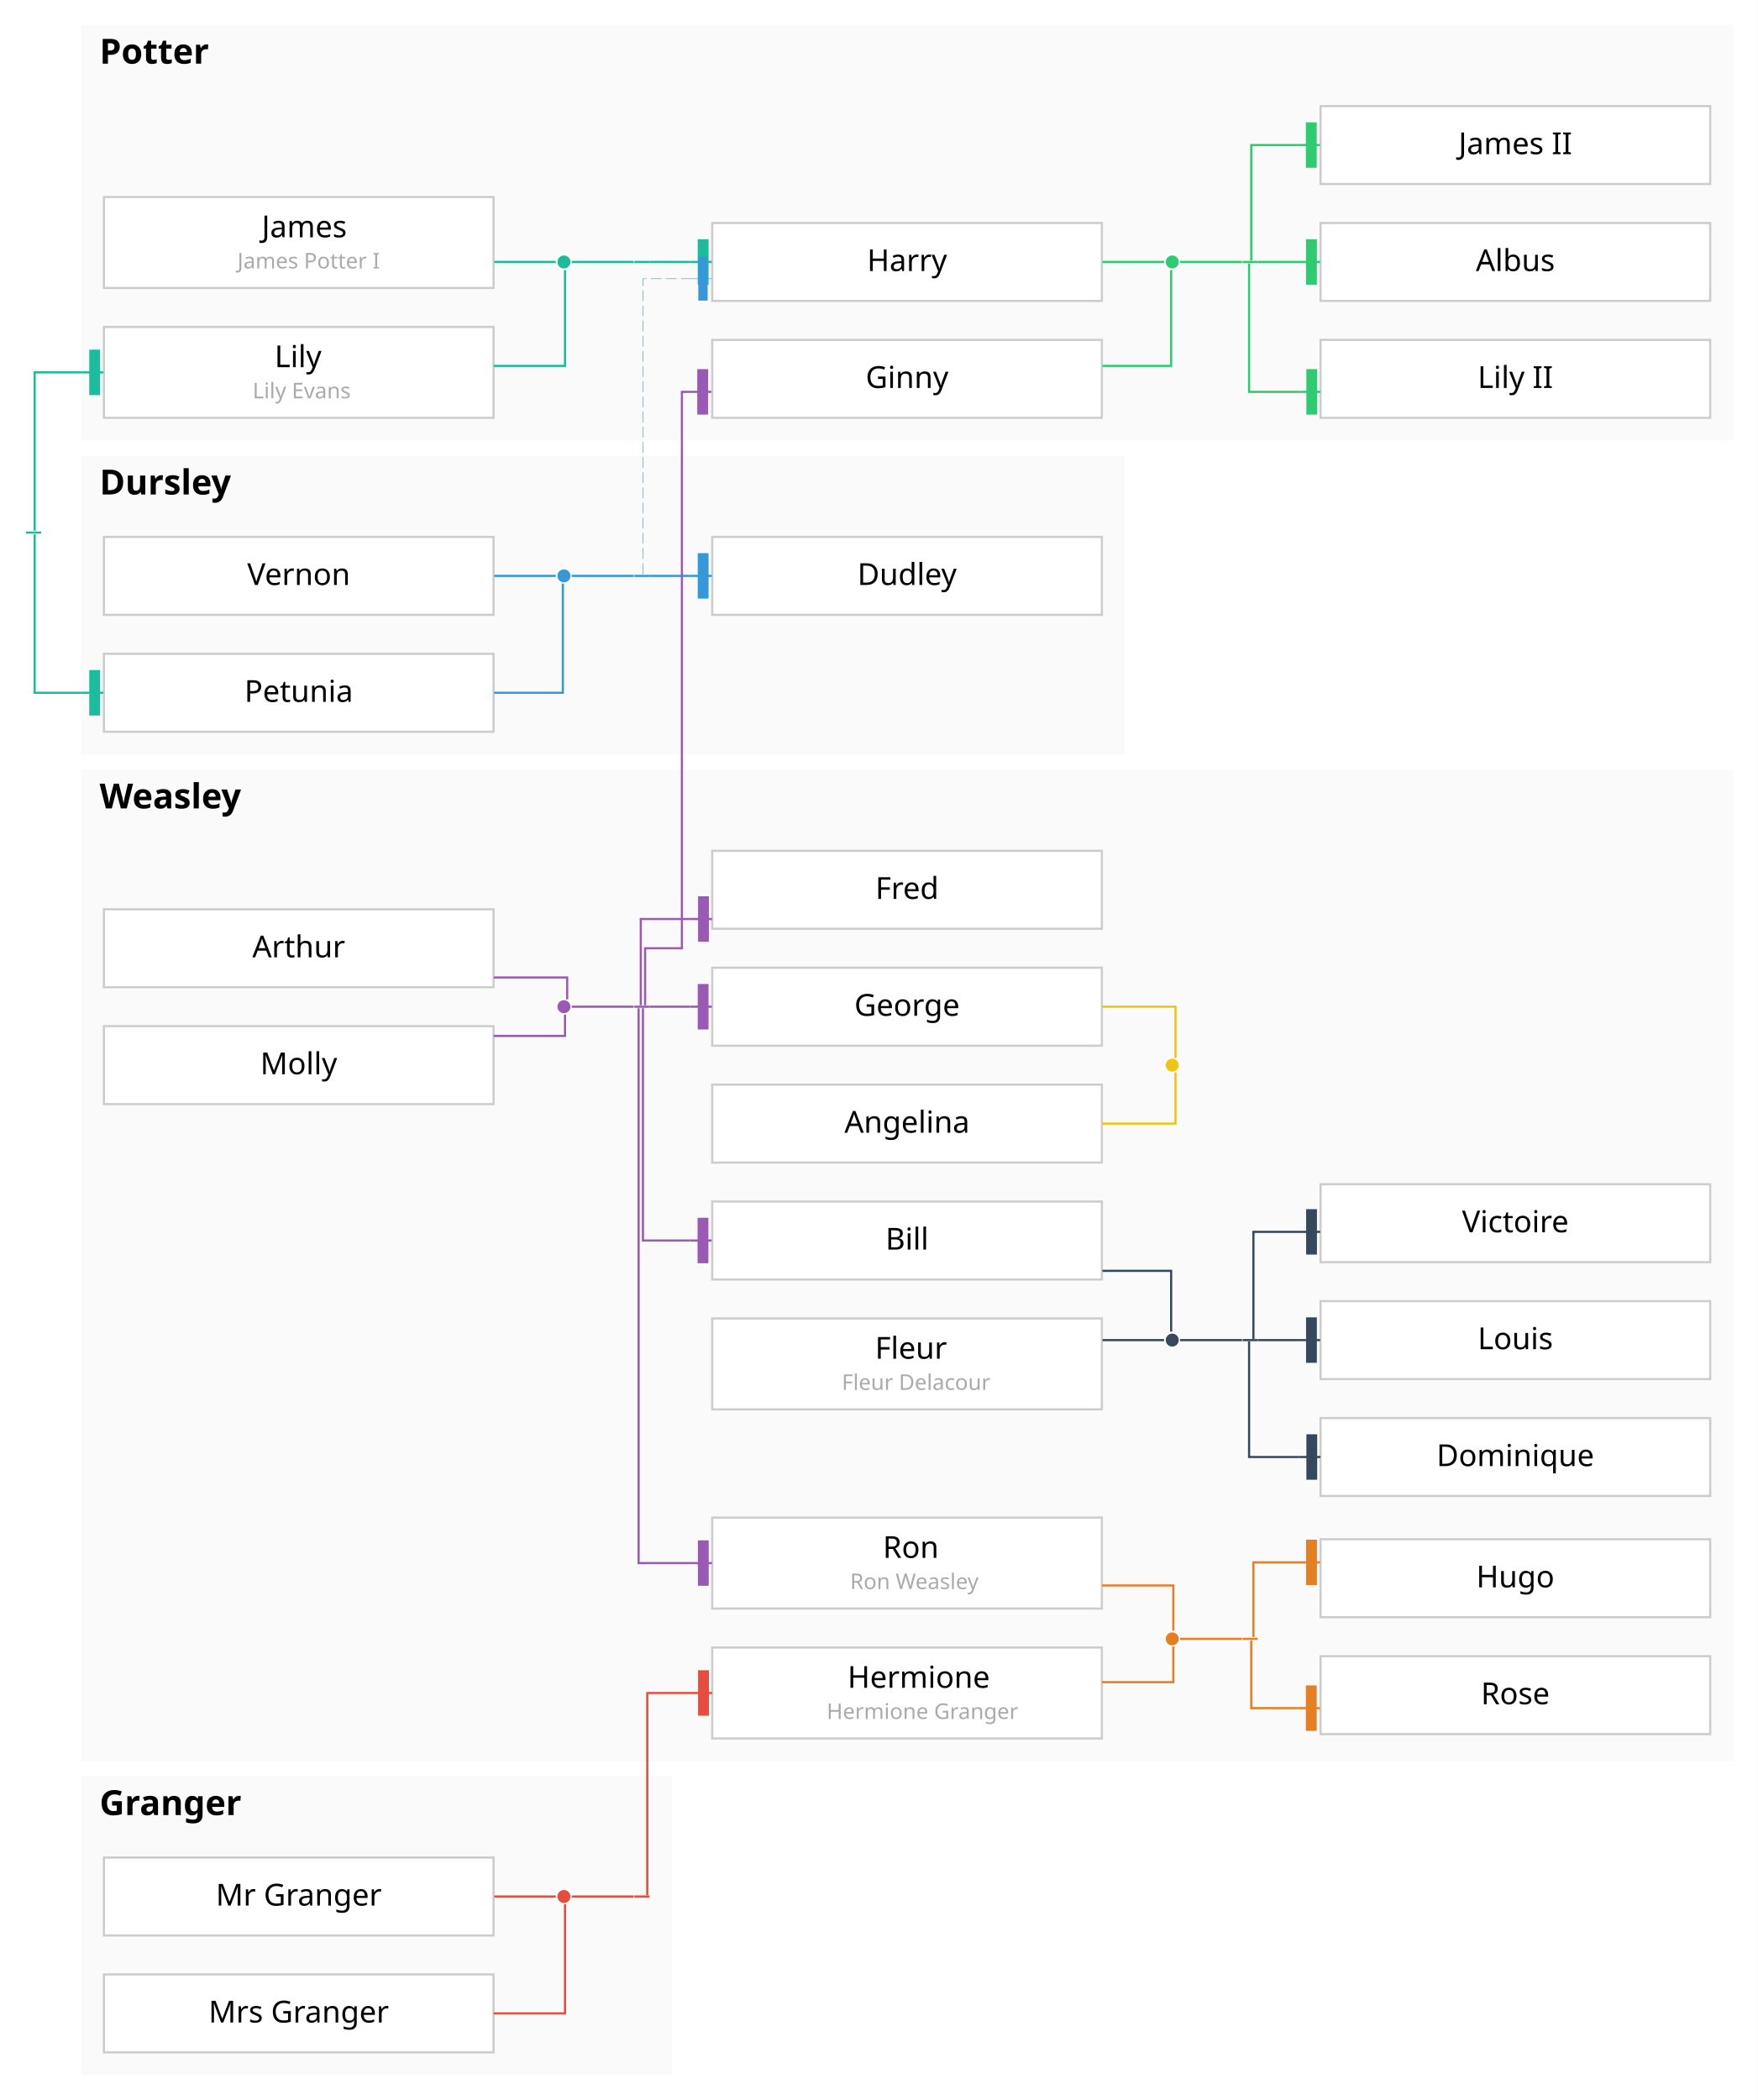
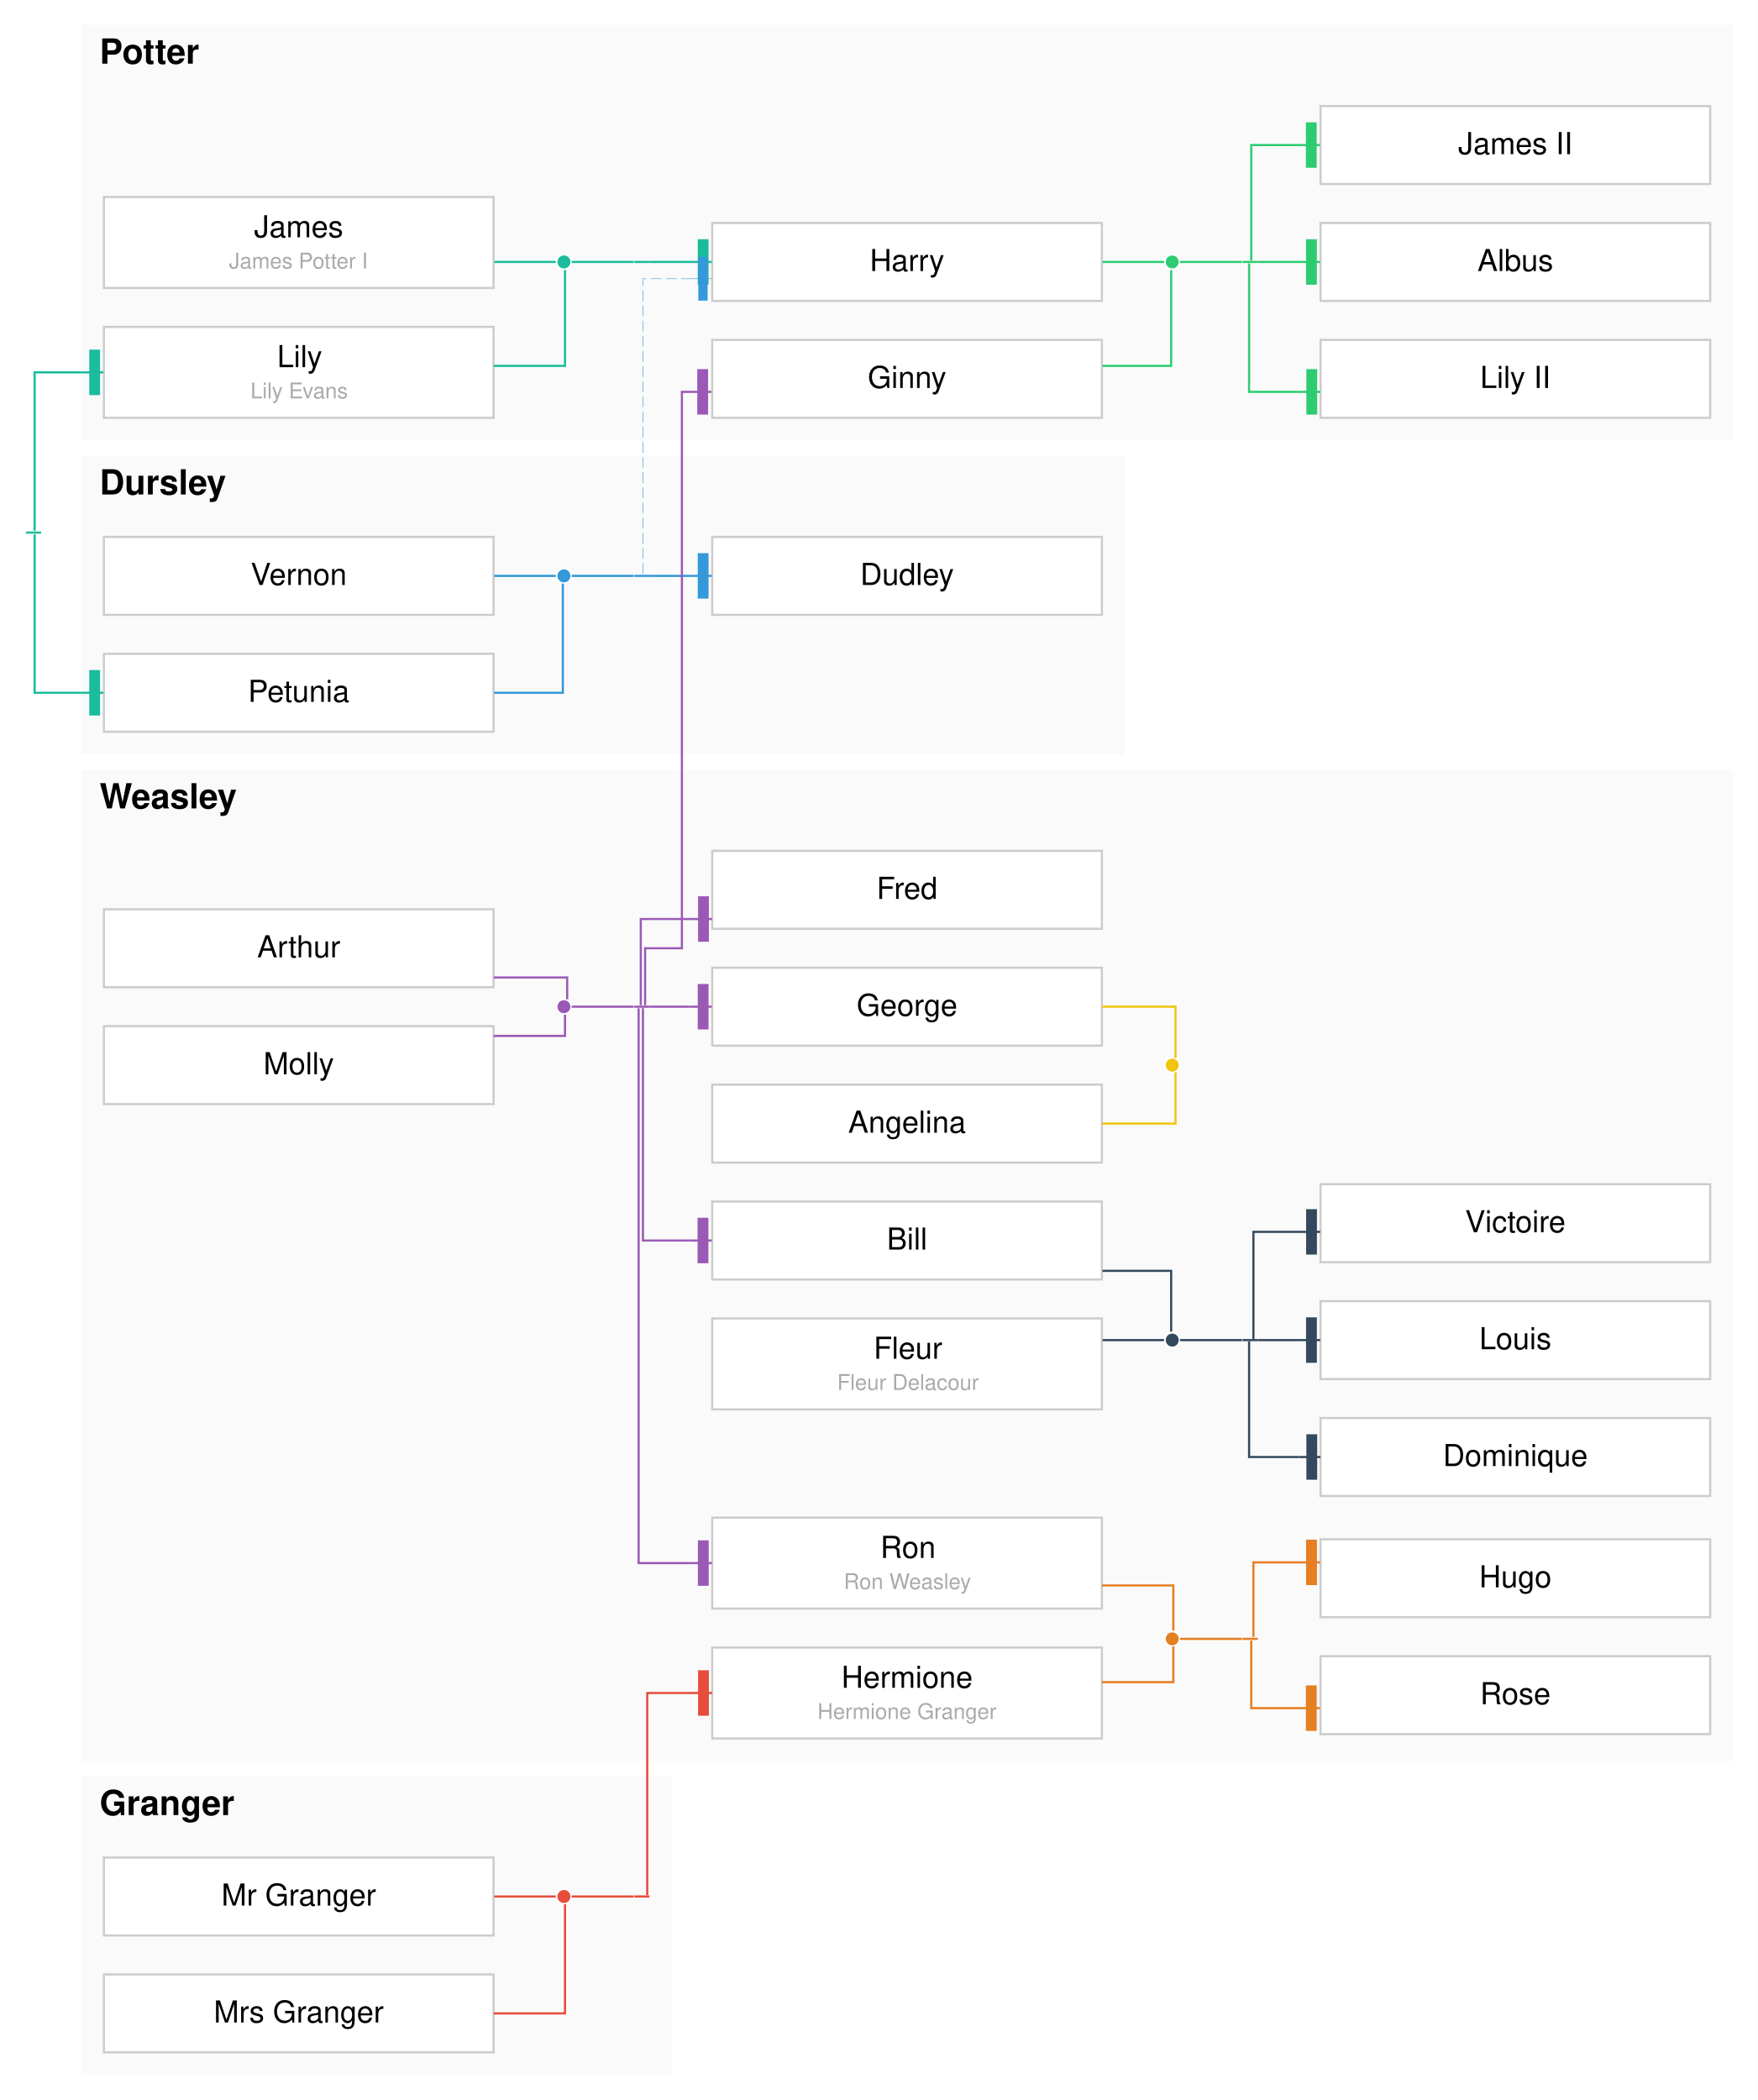
<svg xmlns="http://www.w3.org/2000/svg" xmlns:xlink="http://www.w3.org/1999/xlink" width="812pt" height="970pt" viewBox="0.00 0.00 812.00 970.00">
  <g id="graph0" class="graph" transform="scale(1 1) rotate(0) translate(4 966)">
    <polygon fill="white" stroke="none" points="-4,4 -4,-966 808,-966 808,4 -4,4" />
    <g id="clust1" class="cluster">
      <polygon fill="#fafafa" stroke="#fafafa" points="34,-763 34,-954 796,-954 796,-763 34,-763" />
-       <text text-anchor="start" x="42" y="-936.6" font-family="sans-serif" font-weight="bold" font-size="16.00">Potter</text>
+       <text text-anchor="start" x="42" y="-936.6" font-family="Helvetica, Arial, sans-serif" font-weight="bold" font-size="16.00">Potter</text>
    </g>
    <g id="clust2" class="cluster" />
    <g id="clust7" class="cluster">
      <polygon fill="#fafafa" stroke="#fafafa" points="34,-618 34,-755 515,-755 515,-618 34,-618" />
-       <text text-anchor="start" x="42" y="-737.6" font-family="sans-serif" font-weight="bold" font-size="16.00">Dursley</text>
+       <text text-anchor="start" x="42" y="-737.6" font-family="Helvetica, Arial, sans-serif" font-weight="bold" font-size="16.00">Dursley</text>
    </g>
    <g id="clust11" class="cluster">
      <polygon fill="#fafafa" stroke="#fafafa" points="34,-153 34,-610 796,-610 796,-153 34,-153" />
-       <text text-anchor="start" x="42" y="-592.6" font-family="sans-serif" font-weight="bold" font-size="16.00">Weasley</text>
+       <text text-anchor="start" x="42" y="-592.6" font-family="Helvetica, Arial, sans-serif" font-weight="bold" font-size="16.00">Weasley</text>
    </g>
    <g id="clust12" class="cluster" />
    <g id="clust15" class="cluster" />
    <g id="clust17" class="cluster" />
    <g id="clust22" class="cluster">
      <polygon fill="#fafafa" stroke="#fafafa" points="34,-8 34,-145 306,-145 306,-8 34,-8" />
-       <text text-anchor="start" x="42" y="-127.6" font-family="sans-serif" font-weight="bold" font-size="16.00">Granger</text>
+       <text text-anchor="start" x="42" y="-127.6" font-family="Helvetica, Arial, sans-serif" font-weight="bold" font-size="16.00">Granger</text>
    </g>
    <g id="clust25" class="cluster" />
    <g id="node1" class="node">
      <ellipse fill="#2ecc71" stroke="white" cx="537.5" cy="-845" rx="3.5" ry="3.5" />
    </g>
    <g id="node4" class="node">
      <polygon fill="#2ecc71" stroke="#cccccc" stroke-width="0" points="577,-845.5 570,-845.5 570,-844.5 577,-844.5 577,-845.5" />
    </g>
    <g id="edge3" class="edge">
      <path fill="none" stroke="#2ecc71" d="M541.083,-845C547.913,-845 562.732,-845 569.715,-845" />
    </g>
    <g id="node2" class="node">
      <polygon fill="white" stroke="#cccccc" points="505,-863 325,-863 325,-827 505,-827 505,-863" />
-       <text text-anchor="middle" x="415" y="-840.8" font-family="sans-serif" font-size="14.00">Harry</text>
+       <text text-anchor="middle" x="415" y="-840.8" font-family="Helvetica, Arial, sans-serif" font-size="14.00">Harry</text>
    </g>
    <g id="edge1" class="edge">
      <path fill="none" stroke="#2ecc71" d="M505.315,-845C517.938,-845 528.417,-845 533.733,-845" />
    </g>
    <g id="node3" class="node">
      <polygon fill="white" stroke="#cccccc" points="505,-809 325,-809 325,-773 505,-773 505,-809" />
-       <text text-anchor="middle" x="415" y="-786.8" font-family="sans-serif" font-size="14.00">Ginny</text>
+       <text text-anchor="middle" x="415" y="-786.8" font-family="Helvetica, Arial, sans-serif" font-size="14.00">Ginny</text>
    </g>
    <g id="edge2" class="edge">
      <path fill="none" stroke="#2ecc71" d="M505.264,-797C523.391,-797 537,-797 537,-797 537,-797 537,-829.918 537,-841.234" />
    </g>
    <g id="node5" class="node">
      <polygon fill="white" stroke="#cccccc" points="786,-917 606,-917 606,-881 786,-881 786,-917" />
-       <text text-anchor="middle" x="696" y="-894.8" font-family="sans-serif" font-size="14.00">James II</text>
+       <text text-anchor="middle" x="696" y="-894.8" font-family="Helvetica, Arial, sans-serif" font-size="14.00">James II</text>
    </g>
    <g id="edge4" class="edge">
      <path fill="none" stroke="#2ecc71" d="M574,-845.606C574,-851.539 574,-899 574,-899 574,-899 595.736,-899 595.736,-899" />
      <polygon fill="#2ecc71" stroke="#2ecc71" points="603.735,-889 603.736,-909 599.736,-909 599.735,-889 603.735,-889" />
      <polyline fill="none" stroke="#2ecc71" points="605.736,-899 595.736,-899 " />
    </g>
    <g id="node6" class="node">
      <polygon fill="white" stroke="#cccccc" points="786,-809 606,-809 606,-773 786,-773 786,-809" />
-       <text text-anchor="middle" x="696" y="-786.8" font-family="sans-serif" font-size="14.00">Lily II</text>
+       <text text-anchor="middle" x="696" y="-786.8" font-family="Helvetica, Arial, sans-serif" font-size="14.00">Lily II</text>
    </g>
    <g id="edge5" class="edge">
      <path fill="none" stroke="#2ecc71" d="M573,-844.326C573,-837.734 573,-785 573,-785 573,-785 595.962,-785 595.962,-785" />
      <polygon fill="#2ecc71" stroke="#2ecc71" points="603.962,-775 603.962,-795 599.962,-795 599.962,-775 603.962,-775" />
      <polyline fill="none" stroke="#2ecc71" points="605.962,-785 595.962,-785 " />
    </g>
    <g id="node7" class="node">
      <polygon fill="white" stroke="#cccccc" points="786,-863 606,-863 606,-827 786,-827 786,-863" />
-       <text text-anchor="middle" x="696" y="-840.8" font-family="sans-serif" font-size="14.00">Albus</text>
+       <text text-anchor="middle" x="696" y="-840.8" font-family="Helvetica, Arial, sans-serif" font-size="14.00">Albus</text>
    </g>
    <g id="edge6" class="edge">
      <path fill="none" stroke="#2ecc71" d="M577.034,-845C577.034,-845 595.811,-845 595.811,-845" />
      <polygon fill="#2ecc71" stroke="#2ecc71" points="603.81,-835 603.811,-855 599.811,-855 599.81,-835 603.81,-835" />
      <polyline fill="none" stroke="#2ecc71" points="605.811,-845 595.811,-845 " />
    </g>
    <g id="node8" class="node">
      <ellipse fill="#1abc9c" stroke="white" cx="256.5" cy="-845" rx="3.5" ry="3.5" />
    </g>
    <g id="node11" class="node">
      <polygon fill="#1abc9c" stroke="#cccccc" stroke-width="0" points="296,-845.5 289,-845.5 289,-844.5 296,-844.5 296,-845.5" />
    </g>
    <g id="edge9" class="edge">
      <path fill="none" stroke="#1abc9c" d="M260.083,-845C266.913,-845 281.732,-845 288.715,-845" />
    </g>
    <g id="node9" class="node">
      <g id="a_node9">
        <a xlink:href="http://harrypotter.wikia.com/wiki/James_Potter_I" xlink:title="&lt;TABLE&gt;">
          <polygon fill="white" stroke="#cccccc" points="224,-875 44,-875 44,-833 224,-833 224,-875" />
-           <text text-anchor="start" x="116.895" y="-856.4" font-family="sans-serif" font-size="14.00">James</text>
-           <text text-anchor="start" x="105.675" y="-842" font-family="sans-serif" font-size="10.00" fill="#aaaaaa">James Potter I</text>
+           <text text-anchor="start" x="113.387" y="-856.4" font-family="Helvetica, Arial, sans-serif" font-size="14.00">James</text>
+           <text text-anchor="start" x="101.771" y="-842" font-family="Helvetica, Arial, sans-serif" font-size="10.00" fill="#aaaaaa">James Potter I</text>
        </a>
      </g>
    </g>
    <g id="edge7" class="edge">
      <path fill="none" stroke="#1abc9c" d="M224.315,-845C236.938,-845 247.417,-845 252.733,-845" />
    </g>
    <g id="node10" class="node">
      <g id="a_node10">
        <a xlink:href="http://harrypotter.wikia.com/wiki/Lily_J._Potter" xlink:title="&lt;TABLE&gt;">
          <polygon fill="white" stroke="#cccccc" points="224,-815 44,-815 44,-773 224,-773 224,-815" />
-           <text text-anchor="start" x="122.833" y="-796.4" font-family="sans-serif" font-size="14.00">Lily</text>
-           <text text-anchor="start" x="112.698" y="-782" font-family="sans-serif" font-size="10.00" fill="#aaaaaa">Lily Evans</text>
+           <text text-anchor="start" x="124.002" y="-796.4" font-family="Helvetica, Arial, sans-serif" font-size="14.00">Lily</text>
+           <text text-anchor="start" x="111.719" y="-782" font-family="Helvetica, Arial, sans-serif" font-size="10.00" fill="#aaaaaa">Lily Evans</text>
        </a>
      </g>
    </g>
    <g id="edge8" class="edge">
      <path fill="none" stroke="#1abc9c" d="M224.038,-797C242.794,-797 257,-797 257,-797 257,-797 257,-829.918 257,-841.234" />
    </g>
    <g id="edge10" class="edge">
      <path fill="none" stroke="#1abc9c" d="M296.034,-845C296.034,-845 314.811,-845 314.811,-845" />
      <polygon fill="#1abc9c" stroke="#1abc9c" points="322.81,-835 322.811,-855 318.811,-855 318.81,-835 322.81,-835" />
      <polyline fill="none" stroke="#1abc9c" points="324.811,-845 314.811,-845 " />
    </g>
    <g id="node12" class="node">
      <ellipse fill="#3498db" stroke="white" cx="256.5" cy="-700" rx="3.5" ry="3.5" />
    </g>
    <g id="node15" class="node">
      <polygon fill="#3498db" stroke="#cccccc" stroke-width="0" points="296,-700.5 289,-700.5 289,-699.5 296,-699.5 296,-700.5" />
    </g>
    <g id="edge13" class="edge">
      <path fill="none" stroke="#3498db" d="M260.083,-700C266.913,-700 281.732,-700 288.715,-700" />
    </g>
    <g id="node13" class="node">
      <polygon fill="white" stroke="#cccccc" points="224,-718 44,-718 44,-682 224,-682 224,-718" />
-       <text text-anchor="middle" x="134" y="-695.8" font-family="sans-serif" font-size="14.00">Vernon</text>
+       <text text-anchor="middle" x="134" y="-695.8" font-family="Helvetica, Arial, sans-serif" font-size="14.00">Vernon</text>
    </g>
    <g id="edge11" class="edge">
      <path fill="none" stroke="#3498db" d="M224.315,-700C236.938,-700 247.417,-700 252.733,-700" />
    </g>
    <g id="node14" class="node">
      <polygon fill="white" stroke="#cccccc" points="224,-664 44,-664 44,-628 224,-628 224,-664" />
-       <text text-anchor="middle" x="134" y="-641.8" font-family="sans-serif" font-size="14.00">Petunia</text>
+       <text text-anchor="middle" x="134" y="-641.8" font-family="Helvetica, Arial, sans-serif" font-size="14.00">Petunia</text>
    </g>
    <g id="edge12" class="edge">
      <path fill="none" stroke="#3498db" d="M224.264,-646C242.391,-646 256,-646 256,-646 256,-646 256,-684.443 256,-696.457" />
    </g>
    <g id="edge15" class="edge">
      <path fill="none" stroke="#3498db" stroke-width="0.25" stroke-dasharray="5,2" d="M293,-700.876C293,-712.566 293,-837.25 293,-837.25 293,-837.25 314.736,-837.25 314.736,-837.25" />
      <polygon fill="#3498db" stroke="#3498db" stroke-width="0.25" points="322.735,-827.25 322.736,-847.25 318.736,-847.25 318.735,-827.25 322.735,-827.25" />
      <polyline fill="none" stroke="#3498db" stroke-width="0.25" points="324.736,-837.25 314.736,-837.25 " />
    </g>
    <g id="node16" class="node">
      <polygon fill="white" stroke="#cccccc" points="505,-718 325,-718 325,-682 505,-682 505,-718" />
-       <text text-anchor="middle" x="415" y="-695.8" font-family="sans-serif" font-size="14.00">Dudley</text>
+       <text text-anchor="middle" x="415" y="-695.8" font-family="Helvetica, Arial, sans-serif" font-size="14.00">Dudley</text>
    </g>
    <g id="edge14" class="edge">
      <path fill="none" stroke="#3498db" d="M296.034,-700C296.034,-700 314.811,-700 314.811,-700" />
      <polygon fill="#3498db" stroke="#3498db" points="322.81,-690 322.811,-710 318.811,-710 318.81,-690 322.81,-690" />
      <polyline fill="none" stroke="#3498db" points="324.811,-700 314.811,-700 " />
    </g>
    <g id="node17" class="node">
      <ellipse fill="#34495e" stroke="white" cx="537.5" cy="-347" rx="3.5" ry="3.5" />
    </g>
    <g id="node20" class="node">
      <polygon fill="#34495e" stroke="#cccccc" stroke-width="0" points="577,-347.5 570,-347.5 570,-346.5 577,-346.5 577,-347.5" />
    </g>
    <g id="edge18" class="edge">
      <path fill="none" stroke="#34495e" d="M541.083,-347C547.913,-347 562.732,-347 569.715,-347" />
    </g>
    <g id="node18" class="node">
      <polygon fill="white" stroke="#cccccc" points="505,-411 325,-411 325,-375 505,-375 505,-411" />
-       <text text-anchor="middle" x="415" y="-388.8" font-family="sans-serif" font-size="14.00">Bill</text>
+       <text text-anchor="middle" x="415" y="-388.8" font-family="Helvetica, Arial, sans-serif" font-size="14.00">Bill</text>
    </g>
    <g id="edge16" class="edge">
      <path fill="none" stroke="#34495e" d="M505.264,-379C523.391,-379 537,-379 537,-379 537,-379 537,-359.469 537,-350.924" />
    </g>
    <g id="node19" class="node">
      <g id="a_node19">
        <a xlink:href="http://harrypotter.wikia.com/wiki/Fleur_Delacour" xlink:title="&lt;TABLE&gt;">
          <polygon fill="white" stroke="#cccccc" points="505,-357 325,-357 325,-315 505,-315 505,-357" />
-           <text text-anchor="start" x="400.226" y="-338.4" font-family="sans-serif" font-size="14.00">Fleur</text>
-           <text text-anchor="start" x="384.875" y="-324" font-family="sans-serif" font-size="10.00" fill="#aaaaaa">Fleur Delacour</text>
+           <text text-anchor="start" x="399.558" y="-338.4" font-family="Helvetica, Arial, sans-serif" font-size="14.00">Fleur</text>
+           <text text-anchor="start" x="382.721" y="-324" font-family="Helvetica, Arial, sans-serif" font-size="10.00" fill="#aaaaaa">Fleur Delacour</text>
        </a>
      </g>
    </g>
    <g id="edge17" class="edge">
      <path fill="none" stroke="#34495e" d="M505.315,-347C517.938,-347 528.417,-347 533.733,-347" />
    </g>
    <g id="node21" class="node">
      <polygon fill="white" stroke="#cccccc" points="786,-419 606,-419 606,-383 786,-383 786,-419" />
-       <text text-anchor="middle" x="696" y="-396.8" font-family="sans-serif" font-size="14.00">Victoire</text>
+       <text text-anchor="middle" x="696" y="-396.8" font-family="Helvetica, Arial, sans-serif" font-size="14.00">Victoire</text>
    </g>
    <g id="edge19" class="edge">
      <path fill="none" stroke="#34495e" d="M575,-347.562C575,-353.055 575,-397 575,-397 575,-397 595.846,-397 595.846,-397" />
      <polygon fill="#34495e" stroke="#34495e" points="603.846,-387 603.847,-407 599.847,-407 599.846,-387 603.846,-387" />
      <polyline fill="none" stroke="#34495e" points="605.846,-397 595.846,-397 " />
    </g>
    <g id="node22" class="node">
      <polygon fill="white" stroke="#cccccc" points="786,-311 606,-311 606,-275 786,-275 786,-311" />
-       <text text-anchor="middle" x="696" y="-288.8" font-family="sans-serif" font-size="14.00">Dominique</text>
+       <text text-anchor="middle" x="696" y="-288.8" font-family="Helvetica, Arial, sans-serif" font-size="14.00">Dominique</text>
    </g>
    <g id="edge20" class="edge">
      <path fill="none" stroke="#34495e" d="M573,-346.394C573,-340.461 573,-293 573,-293 573,-293 595.962,-293 595.962,-293" />
      <polygon fill="#34495e" stroke="#34495e" points="603.962,-283 603.962,-303 599.962,-303 599.962,-283 603.962,-283" />
      <polyline fill="none" stroke="#34495e" points="605.962,-293 595.962,-293 " />
    </g>
    <g id="node23" class="node">
      <polygon fill="white" stroke="#cccccc" points="786,-365 606,-365 606,-329 786,-329 786,-365" />
-       <text text-anchor="middle" x="696" y="-342.8" font-family="sans-serif" font-size="14.00">Louis</text>
+       <text text-anchor="middle" x="696" y="-342.8" font-family="Helvetica, Arial, sans-serif" font-size="14.00">Louis</text>
    </g>
    <g id="edge21" class="edge">
      <path fill="none" stroke="#34495e" d="M577.034,-347C577.034,-347 595.811,-347 595.811,-347" />
      <polygon fill="#34495e" stroke="#34495e" points="603.81,-337 603.811,-357 599.811,-357 599.81,-337 603.81,-337" />
      <polyline fill="none" stroke="#34495e" points="605.811,-347 595.811,-347 " />
    </g>
    <g id="node24" class="node">
      <ellipse fill="#f1c40f" stroke="white" cx="537.5" cy="-474" rx="3.5" ry="3.5" />
    </g>
    <g id="node25" class="node">
      <polygon fill="white" stroke="#cccccc" points="505,-519 325,-519 325,-483 505,-483 505,-519" />
-       <text text-anchor="middle" x="415" y="-496.8" font-family="sans-serif" font-size="14.00">George</text>
+       <text text-anchor="middle" x="415" y="-496.8" font-family="Helvetica, Arial, sans-serif" font-size="14.00">George</text>
    </g>
    <g id="edge22" class="edge">
      <path fill="none" stroke="#f1c40f" d="M505.116,-501C524.348,-501 539,-501 539,-501 539,-501 539,-484.521 539,-477.311" />
    </g>
    <g id="node26" class="node">
      <polygon fill="white" stroke="#cccccc" points="505,-465 325,-465 325,-429 505,-429 505,-465" />
-       <text text-anchor="middle" x="415" y="-442.8" font-family="sans-serif" font-size="14.00">Angelina</text>
+       <text text-anchor="middle" x="415" y="-442.8" font-family="Helvetica, Arial, sans-serif" font-size="14.00">Angelina</text>
    </g>
    <g id="edge23" class="edge">
      <path fill="none" stroke="#f1c40f" d="M505.116,-447C524.348,-447 539,-447 539,-447 539,-447 539,-463.479 539,-470.689" />
    </g>
    <g id="node27" class="node">
      <ellipse fill="#e67e22" stroke="white" cx="537.5" cy="-209" rx="3.5" ry="3.5" />
    </g>
    <g id="node30" class="node">
      <polygon fill="#e67e22" stroke="#cccccc" stroke-width="0" points="577,-209.5 570,-209.5 570,-208.5 577,-208.5 577,-209.5" />
    </g>
    <g id="edge26" class="edge">
      <path fill="none" stroke="#e67e22" d="M541.083,-209C547.913,-209 562.732,-209 569.715,-209" />
    </g>
    <g id="node28" class="node">
      <g id="a_node28">
        <a xlink:href="http://harrypotter.wikia.com/wiki/Ronald_Weasley" xlink:title="&lt;TABLE&gt;">
          <polygon fill="white" stroke="#cccccc" points="505,-265 325,-265 325,-223 505,-223 505,-265" />
-           <text text-anchor="start" x="403.832" y="-246.4" font-family="sans-serif" font-size="14.00">Ron</text>
-           <text text-anchor="start" x="388.704" y="-232" font-family="sans-serif" font-size="10.00" fill="#aaaaaa">Ron Weasley</text>
+           <text text-anchor="start" x="402.664" y="-246.4" font-family="Helvetica, Arial, sans-serif" font-size="14.00">Ron</text>
+           <text text-anchor="start" x="385.774" y="-232" font-family="Helvetica, Arial, sans-serif" font-size="10.00" fill="#aaaaaa">Ron Weasley</text>
        </a>
      </g>
    </g>
    <g id="edge24" class="edge">
      <path fill="none" stroke="#e67e22" d="M505.038,-233.667C523.794,-233.667 538,-233.667 538,-233.667 538,-233.667 538,-219.792 538,-212.854" />
    </g>
    <g id="node29" class="node">
      <g id="a_node29">
        <a xlink:href="http://harrypotter.wikia.com/wiki/Hermione_Granger" xlink:title="&lt;TABLE&gt;">
          <polygon fill="white" stroke="#cccccc" points="505,-205 325,-205 325,-163 505,-163 505,-205" />
-           <text text-anchor="start" x="387.511" y="-186.4" font-family="sans-serif" font-size="14.00">Hermione</text>
-           <text text-anchor="start" x="377.88" y="-172" font-family="sans-serif" font-size="10.00" fill="#aaaaaa">Hermione Granger</text>
+           <text text-anchor="start" x="384.668" y="-186.4" font-family="Helvetica, Arial, sans-serif" font-size="14.00">Hermione</text>
+           <text text-anchor="start" x="373.608" y="-172" font-family="Helvetica, Arial, sans-serif" font-size="10.00" fill="#aaaaaa">Hermione Granger</text>
        </a>
      </g>
    </g>
    <g id="edge25" class="edge">
      <path fill="none" stroke="#e67e22" d="M505.038,-189C523.794,-189 538,-189 538,-189 538,-189 538,-199.786 538,-205.516" />
    </g>
    <g id="node31" class="node">
      <polygon fill="white" stroke="#cccccc" points="786,-201 606,-201 606,-165 786,-165 786,-201" />
-       <text text-anchor="middle" x="696" y="-178.8" font-family="sans-serif" font-size="14.00">Rose</text>
+       <text text-anchor="middle" x="696" y="-178.8" font-family="Helvetica, Arial, sans-serif" font-size="14.00">Rose</text>
    </g>
    <g id="edge27" class="edge">
      <path fill="none" stroke="#e67e22" d="M574,-208.209C574,-203.281 574,-177 574,-177 574,-177 595.736,-177 595.736,-177" />
      <polygon fill="#e67e22" stroke="#e67e22" points="603.735,-167 603.736,-187 599.736,-187 599.735,-167 603.735,-167" />
      <polyline fill="none" stroke="#e67e22" points="605.736,-177 595.736,-177 " />
    </g>
    <g id="node32" class="node">
      <polygon fill="white" stroke="#cccccc" points="786,-255 606,-255 606,-219 786,-219 786,-255" />
-       <text text-anchor="middle" x="696" y="-232.8" font-family="sans-serif" font-size="14.00">Hugo</text>
+       <text text-anchor="middle" x="696" y="-232.8" font-family="Helvetica, Arial, sans-serif" font-size="14.00">Hugo</text>
    </g>
    <g id="edge28" class="edge">
      <path fill="none" stroke="#e67e22" d="M575,-209.873C575,-215.314 575,-244.333 575,-244.333 575,-244.333 595.846,-244.333 595.846,-244.333" />
      <polygon fill="#e67e22" stroke="#e67e22" points="603.846,-234.333 603.847,-254.333 599.847,-254.333 599.846,-234.333 603.846,-234.333" />
      <polyline fill="none" stroke="#e67e22" points="605.846,-244.333 595.846,-244.333 " />
    </g>
    <g id="node33" class="node">
      <ellipse fill="#9b59b6" stroke="white" cx="256.5" cy="-501" rx="3.5" ry="3.5" />
    </g>
    <g id="node36" class="node">
      <polygon fill="#9b59b6" stroke="#cccccc" stroke-width="0" points="296,-501.5 289,-501.5 289,-500.5 296,-500.5 296,-501.5" />
    </g>
    <g id="edge31" class="edge">
      <path fill="none" stroke="#9b59b6" d="M260.083,-501C266.913,-501 281.732,-501 288.715,-501" />
    </g>
    <g id="node34" class="node">
      <polygon fill="white" stroke="#cccccc" points="224,-546 44,-546 44,-510 224,-510 224,-546" />
-       <text text-anchor="middle" x="134" y="-523.8" font-family="sans-serif" font-size="14.00">Arthur</text>
+       <text text-anchor="middle" x="134" y="-523.8" font-family="Helvetica, Arial, sans-serif" font-size="14.00">Arthur</text>
    </g>
    <g id="edge29" class="edge">
      <path fill="none" stroke="#9b59b6" d="M224.116,-514.5C243.348,-514.5 258,-514.5 258,-514.5 258,-514.5 258,-508.406 258,-504.407" />
    </g>
    <g id="node35" class="node">
      <polygon fill="white" stroke="#cccccc" points="224,-492 44,-492 44,-456 224,-456 224,-492" />
-       <text text-anchor="middle" x="134" y="-469.8" font-family="sans-serif" font-size="14.00">Molly</text>
+       <text text-anchor="middle" x="134" y="-469.8" font-family="Helvetica, Arial, sans-serif" font-size="14.00">Molly</text>
    </g>
    <g id="edge30" class="edge">
      <path fill="none" stroke="#9b59b6" d="M224.038,-487.5C242.794,-487.5 257,-487.5 257,-487.5 257,-487.5 257,-493.314 257,-497.311" />
    </g>
    <g id="edge32" class="edge">
      <path fill="none" stroke="#9b59b6" d="M294,-501.667C294,-505.825 294,-528 294,-528 294,-528 311,-528 311,-528 311,-528 311,-785 311,-785 311,-785 314.596,-785 314.596,-785" />
      <polygon fill="#9b59b6" stroke="#9b59b6" points="322.596,-775 322.596,-795 318.596,-795 318.596,-775 322.596,-775" />
      <polyline fill="none" stroke="#9b59b6" points="324.596,-785 314.596,-785 " />
    </g>
    <g id="edge33" class="edge">
      <path fill="none" stroke="#9b59b6" d="M293,-500.31C293,-491.112 293,-393 293,-393 293,-393 314.736,-393 314.736,-393" />
      <polygon fill="#9b59b6" stroke="#9b59b6" points="322.735,-383 322.736,-403 318.736,-403 318.735,-383 322.735,-383" />
      <polyline fill="none" stroke="#9b59b6" points="324.736,-393 314.736,-393 " />
    </g>
    <g id="edge34" class="edge">
      <path fill="none" stroke="#9b59b6" d="M296.034,-501C296.034,-501 314.811,-501 314.811,-501" />
      <polygon fill="#9b59b6" stroke="#9b59b6" points="322.81,-491 322.811,-511 318.811,-511 318.81,-491 322.81,-491" />
      <polyline fill="none" stroke="#9b59b6" points="324.811,-501 314.811,-501 " />
    </g>
    <g id="edge35" class="edge">
      <path fill="none" stroke="#9b59b6" d="M291,-500.263C291,-485.188 291,-244 291,-244 291,-244 314.884,-244 314.884,-244" />
      <polygon fill="#9b59b6" stroke="#9b59b6" points="322.883,-234 322.884,-254 318.884,-254 318.883,-234 322.883,-234" />
      <polyline fill="none" stroke="#9b59b6" points="324.884,-244 314.884,-244 " />
    </g>
    <g id="node37" class="node">
      <polygon fill="white" stroke="#cccccc" points="505,-573 325,-573 325,-537 505,-537 505,-573" />
-       <text text-anchor="middle" x="415" y="-550.8" font-family="sans-serif" font-size="14.00">Fred</text>
+       <text text-anchor="middle" x="415" y="-550.8" font-family="Helvetica, Arial, sans-serif" font-size="14.00">Fred</text>
    </g>
    <g id="edge36" class="edge">
      <path fill="none" stroke="#9b59b6" d="M292,-501.703C292,-507.081 292,-541.5 292,-541.5 292,-541.5 314.962,-541.5 314.962,-541.5" />
      <polygon fill="#9b59b6" stroke="#9b59b6" points="322.962,-531.5 322.962,-551.5 318.962,-551.5 318.962,-531.5 322.962,-531.5" />
      <polyline fill="none" stroke="#9b59b6" points="324.962,-541.5 314.962,-541.5 " />
    </g>
    <g id="node38" class="node">
      <ellipse fill="#e74c3c" stroke="white" cx="256.5" cy="-90" rx="3.5" ry="3.5" />
    </g>
    <g id="node41" class="node">
      <polygon fill="#e74c3c" stroke="#cccccc" stroke-width="0" points="296,-90.5 289,-90.5 289,-89.5 296,-89.5 296,-90.5" />
    </g>
    <g id="edge39" class="edge">
      <path fill="none" stroke="#e74c3c" d="M260.083,-90C266.913,-90 281.732,-90 288.715,-90" />
    </g>
    <g id="node39" class="node">
      <polygon fill="white" stroke="#cccccc" points="224,-108 44,-108 44,-72 224,-72 224,-108" />
-       <text text-anchor="middle" x="134" y="-85.8" font-family="sans-serif" font-size="14.00">Mr Granger</text>
+       <text text-anchor="middle" x="134" y="-85.8" font-family="Helvetica, Arial, sans-serif" font-size="14.00">Mr Granger</text>
    </g>
    <g id="edge37" class="edge">
      <path fill="none" stroke="#e74c3c" d="M224.315,-90C236.938,-90 247.417,-90 252.733,-90" />
    </g>
    <g id="node40" class="node">
      <polygon fill="white" stroke="#cccccc" points="224,-54 44,-54 44,-18 224,-18 224,-54" />
-       <text text-anchor="middle" x="134" y="-31.8" font-family="sans-serif" font-size="14.00">Mrs Granger</text>
+       <text text-anchor="middle" x="134" y="-31.8" font-family="Helvetica, Arial, sans-serif" font-size="14.00">Mrs Granger</text>
    </g>
    <g id="edge38" class="edge">
      <path fill="none" stroke="#e74c3c" d="M224.038,-36C242.794,-36 257,-36 257,-36 257,-36 257,-74.443 257,-86.457" />
    </g>
    <g id="edge40" class="edge">
      <path fill="none" stroke="#e74c3c" d="M295,-90.6C295,-98.606 295,-184 295,-184 295,-184 314.972,-184 314.972,-184" />
      <polygon fill="#e74c3c" stroke="#e74c3c" points="322.971,-174 322.972,-194 318.972,-194 318.971,-174 322.971,-174" />
      <polyline fill="none" stroke="#e74c3c" points="324.972,-184 314.972,-184 " />
    </g>
    <g id="node42" class="node">
      <polygon fill="#1abc9c" stroke="#cccccc" stroke-width="0" points="15,-720.5 8,-720.5 8,-719.5 15,-719.5 15,-720.5" />
    </g>
    <g id="edge41" class="edge">
      <path fill="none" stroke="#1abc9c" d="M12,-720.831C12,-728.961 12,-794 12,-794 12,-794 33.736,-794 33.736,-794" />
      <polygon fill="#1abc9c" stroke="#1abc9c" points="41.736,-784 41.736,-804 37.736,-804 37.736,-784 41.736,-784" />
      <polyline fill="none" stroke="#1abc9c" points="43.736,-794 33.736,-794 " />
    </g>
    <g id="edge42" class="edge">
      <path fill="none" stroke="#1abc9c" d="M12,-719.169C12,-711.039 12,-646 12,-646 12,-646 33.736,-646 33.736,-646" />
      <polygon fill="#1abc9c" stroke="#1abc9c" points="41.736,-636 41.736,-656 37.736,-656 37.736,-636 41.736,-636" />
      <polyline fill="none" stroke="#1abc9c" points="43.736,-646 33.736,-646 " />
    </g>
  </g>
</svg>
